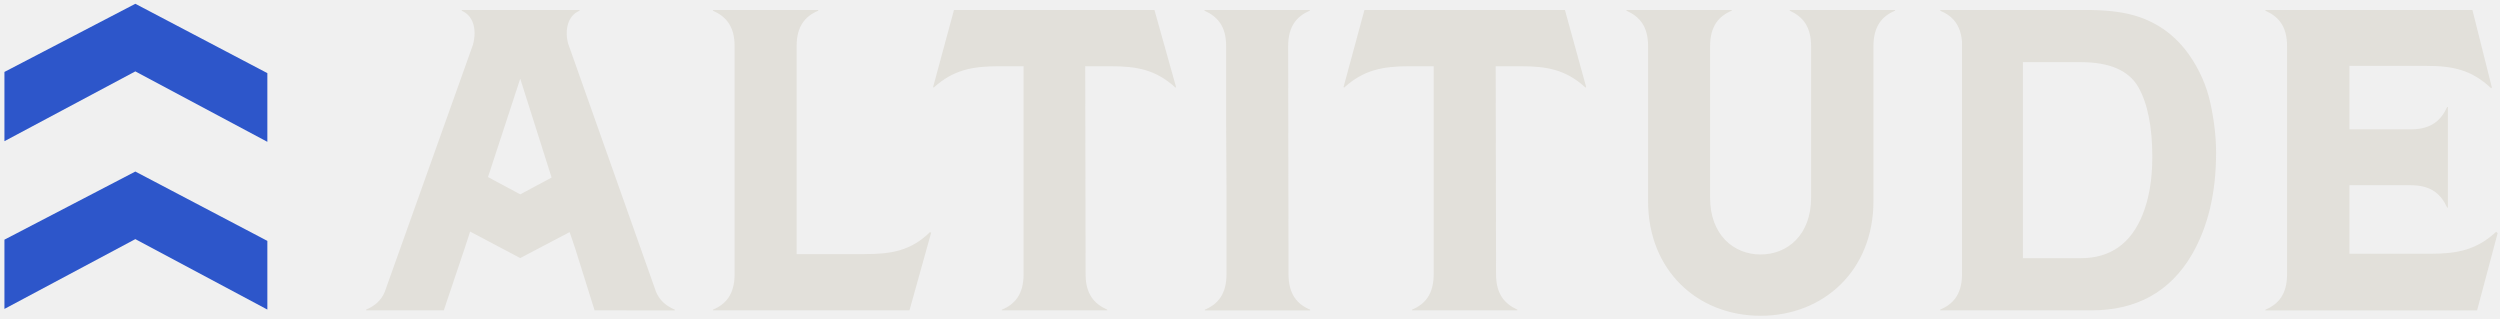
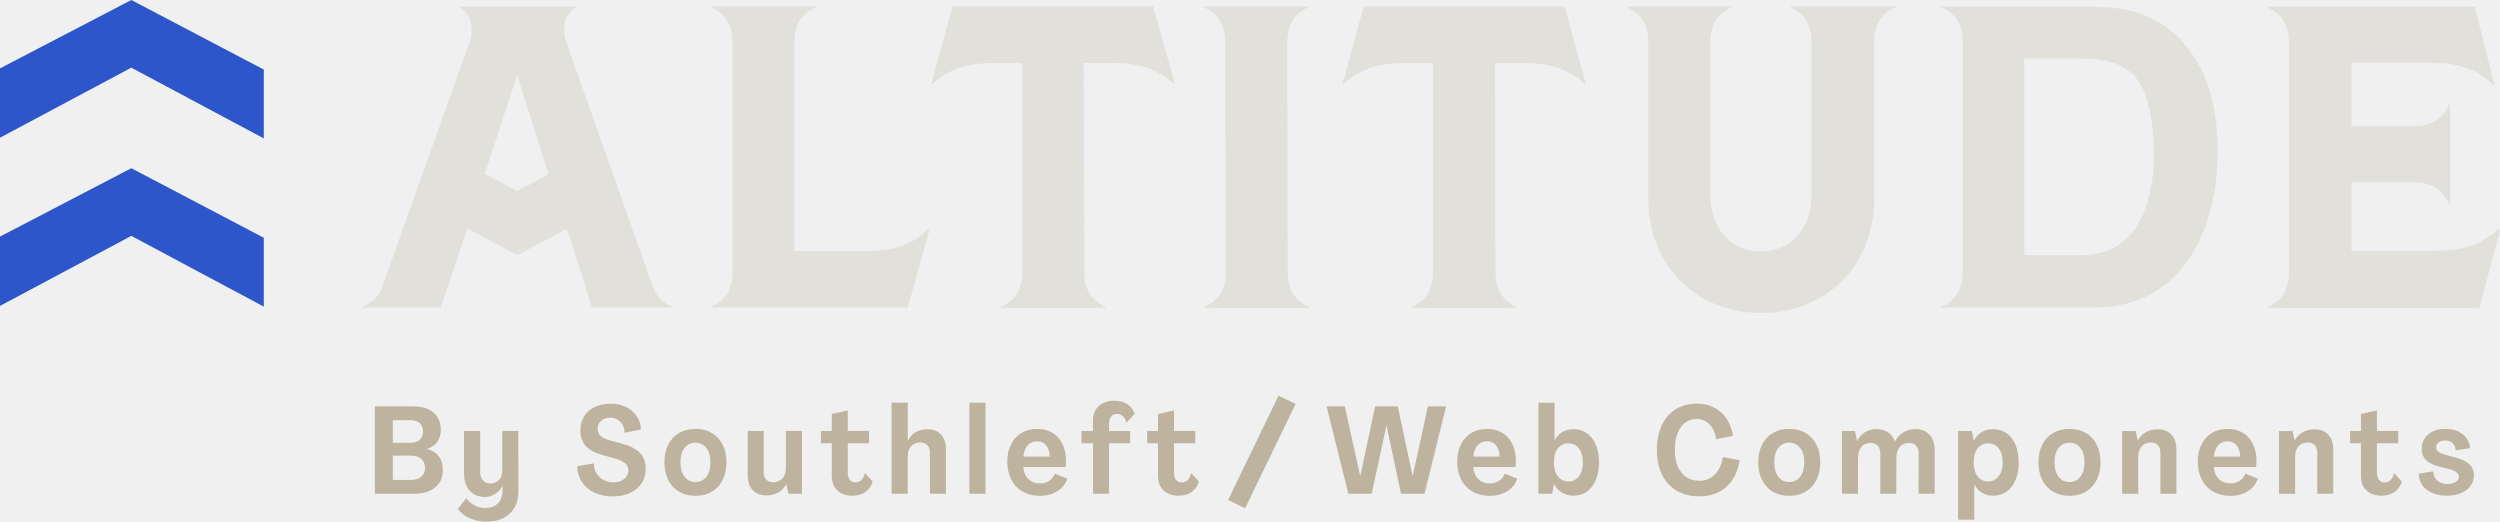
- <svg xmlns="http://www.w3.org/2000/svg" width="400" height="51" viewBox="0 0 400 51" fill="none">
-   <g clip-path="url(#clip0_196_2449)">
-     <path d="M42.776 38.542L21.654 27.447L0.71 38.346V49.426L21.654 38.259L42.776 49.531V38.542ZM42.776 11.701L21.654 0.606L0.71 11.508V22.588L21.654 11.421L42.776 22.694V11.705V11.701Z" fill="#2D56CA" />
-     <path d="M184.713 1.599L188.175 13.947L188.062 14.004C184.887 11.12 181.886 10.598 177.62 10.598H173.637L173.697 43.888C173.697 47.062 175.079 48.618 177.159 49.543V49.656H160.311V49.543C162.391 48.678 163.773 47.062 163.773 43.888V10.598H159.85C155.581 10.598 152.523 11.176 149.408 14.004L149.291 13.947L152.636 1.599H184.713ZM107.969 49.535V49.66H103.039L95.133 49.656L92.038 39.776L91.143 37.138L83.238 41.29L75.223 37.051L74.332 39.776L71.007 49.656H58.575C58.575 49.656 58.556 49.52 58.575 49.535C59.915 48.976 60.969 48.108 61.554 46.719L75.665 7.178C76.341 4.724 75.725 2.493 73.883 1.723C73.864 1.742 73.883 1.599 73.883 1.599H77.651H88.999H92.721C92.721 1.599 92.74 1.742 92.721 1.723C90.951 2.459 90.32 4.551 90.871 6.888L104.964 46.685C105.549 48.093 106.61 48.969 107.957 49.535H107.969ZM88.255 28.406L83.238 12.588L78.081 28.33L83.242 31.097L88.255 28.41V28.406ZM138.366 40.66H127.46V7.367C127.46 4.192 128.845 2.58 130.922 1.712V1.595H114.073V1.712C116.15 2.637 117.535 4.192 117.535 7.367V43.888C117.535 47.062 116.15 48.674 114.073 49.543V49.656H145.516L148.978 37.251L148.804 37.134C145.69 40.192 142.458 40.652 138.362 40.652L138.366 40.66ZM206.163 43.891L206.107 7.371C206.107 4.196 207.492 2.584 209.569 1.716V1.599H192.72V1.716C194.797 2.641 196.182 4.196 196.182 7.371V20.006L196.239 30.161V43.891C196.239 47.066 194.853 48.678 192.777 49.546V49.66H209.625V49.546C207.549 48.682 206.163 47.066 206.163 43.891ZM399.393 37.081C396.278 39.965 393.221 40.599 388.951 40.599H375.912V29.636H385.719C389.008 29.636 390.567 31.078 391.548 33.215H391.665V17.118H391.548C390.567 19.251 389.011 20.697 385.719 20.697H375.912V10.542H388.2C392.469 10.542 395.471 11.176 398.585 14.121L398.702 14.004L395.588 1.599H362.468V1.716C364.545 2.641 365.93 4.196 365.93 7.371V43.891C365.93 47.066 364.545 48.678 362.468 49.546V49.663H396.335L399.623 37.315L399.393 37.085V37.081ZM353.661 16.499C354.269 19.281 354.575 21.931 354.575 24.453C354.575 30.845 353.291 36.254 350.728 40.69C347.251 46.666 341.883 49.656 334.623 49.656H310.436C310.436 49.656 310.417 49.52 310.436 49.535C312.448 48.697 313.815 47.157 313.92 44.201V6.687C313.717 3.973 312.384 2.527 310.455 1.727C310.436 1.746 310.455 1.602 310.455 1.602H313.92H334.623C337.602 1.648 340.078 1.995 342.056 2.644C345.424 3.754 348.153 5.785 350.241 8.741C351.913 11.131 353.057 13.717 353.665 16.499H353.661ZM344.371 25.137C344.371 20.248 343.608 16.488 342.087 13.856C340.543 11.248 337.489 9.945 332.924 9.945H323.664V41.309H332.924C337.662 41.309 340.965 38.972 342.834 34.299C343.857 31.735 344.367 28.681 344.367 25.137H344.371ZM218.308 1.599L214.963 13.947L215.08 14.004C218.195 11.176 221.253 10.598 225.522 10.598H229.388V43.888C229.388 47.062 228.003 48.674 225.926 49.543V49.656H242.775V49.543C240.755 48.618 239.369 47.062 239.369 43.888L239.313 10.598H243.235C247.505 10.598 250.506 11.12 253.677 14.004L253.794 13.947L250.389 1.599H218.312H218.308ZM286.37 1.716C288.389 2.641 289.775 4.196 289.775 7.371V31.66C289.775 37.545 286.026 40.716 281.696 40.716C277.366 40.716 273.617 37.541 273.617 31.66V7.367C273.617 4.192 275.003 2.58 277.079 1.712V1.595H260.231V1.712C262.307 2.637 263.692 4.192 263.692 7.367V32.177C263.692 43.314 271.654 50.524 281.692 50.524C291.73 50.524 299.752 43.314 299.752 32.177V7.367C299.752 4.192 301.138 2.58 303.214 1.712V1.595H286.366V1.712L286.37 1.716Z" fill="#E2E0DA" />
+ <svg xmlns="http://www.w3.org/2000/svg" id="b" width="1056.7" height="220.5" viewBox="0 0 1056.7 220.5">
+   <g id="c">
+     <path d="M111.5,100.5l-56-29.4L0,100v29.3l55.5-29.6,56,29.9v-29.1ZM111.5,29.4L55.5,0,0,28.9v29.3l55.5-29.6,56,29.9v-29.1Z" fill="#2d56ca" stroke-width="0" />
+     <path d="M487.4,2.7l9.2,32.7-.3.2c-8.4-7.6-16.4-9-27.7-9h-10.5l.2,88.2c0,8.4,3.7,12.5,9.2,15v.3h-44.6v-.3c5.5-2.3,9.2-6.6,9.2-15V26.6h-10.4c-11.3,0-19.4,1.5-27.7,9l-.3-.2,8.9-32.7h84.8ZM284.2,129.7v.3h-34l-8.2-26.2-2.4-7-20.9,11-21.2-11.2-2.4,7.2-8.8,26.2h-33v-.3c3.5-1.5,6.3-3.8,7.9-7.5l37.4-104.7c1.8-6.5.2-12.4-4.7-14.4v-.3h50s0,.4,0,.3c-4.7,2-6.4,7.5-4.9,13.7l37.3,105.4c1.5,3.6,4.3,6,7.9,7.5h0ZM231.9,73.7l-13.3-41.9-13.7,41.7,13.7,7.3,13.3-7.1ZM364.7,106.1h-28.9V18c0-8.4,3.7-12.7,9.2-15v-.3h-44.6v.3c5.5,2.4,9.2,6.6,9.2,15v96.7c0,8.4-3.7,12.7-9.2,15v.3h83.3l9.2-32.9-.5-.3c-8.3,8.1-16.9,9.3-27.7,9.3ZM544.3,114.7l-.2-96.7c0-8.4,3.7-12.7,9.2-15v-.3h-44.6v.3c5.5,2.4,9.2,6.6,9.2,15v33.5l.2,26.9v36.4c0,8.4-3.7,12.7-9.2,15v.3h44.6v-.3c-5.6-2.4-9.2-6.7-9.2-15.1ZM1056.1,96.7c-8.3,7.6-16.4,9.3-27.7,9.3h-34.5v-29h26c8.7,0,12.8,3.8,15.4,9.5h.3v-42.6h-.3c-2.6,5.7-6.7,9.5-15.4,9.5h-26v-26.9h32.6c11.3,0,19.3,1.7,27.5,9.5l.3-.3-8.3-32.9h-87.7v.3c5.5,2.4,9.2,6.6,9.2,15v96.7c0,8.4-3.7,12.7-9.2,15v.3h89.7l8.7-32.7-.6-.7ZM935,42.2c1.6,7.4,2.4,14.4,2.4,21.1,0,16.9-3.4,31.3-10.2,43-9.2,15.8-23.4,23.7-42.7,23.7h-64.1v-.3c5.3-2.2,8.9-6.3,9.2-14.1V16.2c-.5-7.2-4.1-11-9.2-13.1v-.3h64c7.9.1,14.5,1,19.7,2.8,8.9,2.9,16.1,8.3,21.7,16.2,4.5,6.1,7.6,13,9.2,20.4h0ZM910.4,65c0-13-2-22.9-6-29.9-4.1-6.9-12.2-10.4-24.3-10.4h-24.5v83.1h24.5c12.6,0,21.3-6.2,26.3-18.6,2.6-6.7,4-14.8,4-24.2h0ZM576.4,2.7l-8.9,32.7.3.2c8.3-7.5,16.4-9,27.7-9h10.2v88.2c0,8.4-3.7,12.7-9.2,15v.3h44.6v-.3c-5.3-2.4-9-6.6-9-15l-.2-88.2h10.4c11.3,0,19.3,1.4,27.7,9l.3-.2-9-32.7h-84.9ZM756.7,3c5.3,2.4,9,6.6,9,15v64.3c0,15.6-9.9,24-21.4,24s-21.4-8.4-21.4-24V18c0-8.4,3.7-12.7,9.2-15v-.3h-44.6v.3c5.5,2.4,9.2,6.6,9.2,15v65.7c0,29.5,21.1,48.6,47.7,48.6s47.8-19.1,47.8-48.6V18c0-8.4,3.7-12.7,9.2-15v-.3h-44.6v.3h-.1Z" fill="#e2e0da" stroke-width="0" />
+     <path d="M158.44,171.77h16.22c3.67,0,6.53.87,8.58,2.6,2.05,1.73,3.07,4.18,3.07,7.33,0,2.01-.52,3.73-1.56,5.15-1.04,1.42-2.48,2.38-4.32,2.86v.1c2.15.49,3.81,1.48,4.99,2.99,1.18,1.51,1.77,3.42,1.77,5.75,0,3.19-1.07,5.68-3.22,7.46-2.15,1.79-5.17,2.68-9.05,2.68h-16.48v-36.92ZM173.52,187.16c1.66,0,2.96-.42,3.9-1.27s1.4-2.02,1.4-3.51-.47-2.66-1.4-3.51c-.94-.85-2.24-1.27-3.9-1.27h-7.49v9.57h7.49ZM173.52,202.87c1.91,0,3.41-.45,4.5-1.35,1.09-.9,1.64-2.17,1.64-3.8s-.55-2.89-1.64-3.8c-1.09-.9-2.59-1.35-4.5-1.35h-7.49v10.3h7.49ZM198.63,219.09c-2.11-.94-3.81-2.25-5.1-3.95l3.54-4.58c.94,1.32,2.11,2.34,3.51,3.07,1.4.73,2.92,1.09,4.55,1.09,2.25,0,4.03-.66,5.33-1.98s1.95-3.14,1.95-5.46v-1.92h-.05c-.76,1.46-1.79,2.6-3.09,3.43-1.3.83-2.71,1.25-4.24,1.25-2.74,0-4.91-.88-6.5-2.65-1.59-1.77-2.39-4.18-2.39-7.23v-17.99h6.81v17.26c0,1.49.38,2.69,1.14,3.59.76.9,1.82,1.35,3.17,1.35,1.49,0,2.7-.49,3.64-1.48s1.4-2.3,1.4-3.93v-16.8h6.76l.05,25.43c0,4.02-1.21,7.18-3.61,9.46-2.41,2.29-5.69,3.43-9.85,3.43-2.57,0-4.91-.47-7.02-1.4ZM251.31,208.28c-2.22-1.04-3.98-2.52-5.28-4.45s-2-4.17-2.11-6.73l7.07-1.25c.07,2.39.88,4.32,2.42,5.8,1.54,1.47,3.48,2.21,5.8,2.21,1.94,0,3.49-.48,4.65-1.43,1.16-.95,1.74-2.16,1.74-3.61,0-1.18-.43-2.16-1.3-2.94-.87-.78-2.25-1.45-4.16-2l-5.1-1.46c-3.4-.9-5.87-2.19-7.41-3.87-1.54-1.68-2.31-3.89-2.31-6.63,0-2.22.51-4.18,1.53-5.88,1.02-1.7,2.5-3.02,4.45-3.98,1.94-.95,4.21-1.43,6.81-1.43,2.39,0,4.53.45,6.42,1.35,1.89.9,3.4,2.18,4.52,3.82,1.13,1.65,1.76,3.54,1.9,5.69l-6.92,1.46c-.07-1.91-.67-3.45-1.79-4.63-1.13-1.18-2.54-1.77-4.24-1.77s-2.94.44-3.93,1.33c-.99.88-1.48,2-1.48,3.35,0,1.21.41,2.21,1.22,2.99.81.78,2.12,1.41,3.93,1.9l5.04,1.4c3.5.9,6.07,2.2,7.7,3.9,1.63,1.7,2.44,3.93,2.44,6.71,0,2.29-.56,4.32-1.69,6.08-1.13,1.77-2.75,3.15-4.86,4.13-2.11.99-4.59,1.48-7.44,1.48s-5.43-.52-7.64-1.56ZM287.03,207.83c-1.98-1.16-3.5-2.82-4.58-4.97-1.07-2.15-1.61-4.64-1.61-7.49s.54-5.32,1.61-7.44c1.07-2.11,2.6-3.75,4.58-4.91,1.98-1.16,4.28-1.74,6.92-1.74s4.94.58,6.92,1.74c1.98,1.16,3.5,2.8,4.58,4.91,1.07,2.12,1.61,4.59,1.61,7.44s-.54,5.34-1.61,7.49c-1.07,2.15-2.6,3.8-4.58,4.97s-4.28,1.74-6.92,1.74-4.94-.58-6.92-1.74ZM298.58,201.49c1.14-1.51,1.72-3.54,1.72-6.11s-.57-4.54-1.72-6.03-2.69-2.24-4.63-2.24-3.48.75-4.63,2.24-1.72,3.5-1.72,6.03.57,4.6,1.72,6.11,2.69,2.26,4.63,2.26,3.48-.75,4.63-2.26ZM318.15,207.16c-1.4-1.51-2.11-3.61-2.11-6.32v-18.67h6.76v17.37c0,1.35.35,2.41,1.07,3.17.71.76,1.67,1.14,2.89,1.14,1.63,0,2.94-.54,3.93-1.61.99-1.07,1.48-2.51,1.48-4.32v-15.76h6.81v26.52h-5.72l-.88-4h-.05c-.83,1.53-1.97,2.7-3.41,3.51-1.44.81-3.08,1.22-4.91,1.22-2.5,0-4.45-.75-5.85-2.26ZM353.88,207.26c-1.54-1.51-2.31-3.58-2.31-6.21v-13.68h-4.58v-5.2h4.58v-7.18l6.76-1.51v8.68h9v5.2h-9v12.48c0,1.28.29,2.28.86,2.99.57.71,1.36,1.07,2.37,1.07,2.08,0,3.41-1.32,4-3.95l3.28,3.59c-.52,1.87-1.53,3.34-3.04,4.39-1.51,1.06-3.34,1.59-5.49,1.59-2.74,0-4.88-.75-6.42-2.26ZM376.89,170.21h6.81v15.96h.05c.83-1.53,1.95-2.7,3.35-3.51,1.4-.81,3.02-1.22,4.86-1.22,2.46,0,4.39.75,5.77,2.24,1.39,1.49,2.08,3.61,2.08,6.34v18.67h-6.76v-17.37c0-1.35-.36-2.41-1.07-3.17-.71-.76-1.67-1.14-2.89-1.14-1.66,0-2.98.53-3.95,1.59-.97,1.06-1.46,2.5-1.46,4.34v15.76h-6.81v-38.48ZM409.75,170.21h6.81v38.48h-6.81v-38.48ZM432.32,207.81c-2.08-1.18-3.69-2.86-4.84-5.04-1.14-2.18-1.72-4.71-1.72-7.59s.52-5.21,1.56-7.31c1.04-2.1,2.51-3.72,4.42-4.86,1.91-1.14,4.12-1.72,6.66-1.72s4.61.56,6.45,1.66c1.84,1.11,3.25,2.7,4.24,4.76.99,2.06,1.48,4.46,1.48,7.2,0,1.21-.07,2.05-.21,2.5h-17.84c.17,2.15.89,3.84,2.16,5.07,1.27,1.23,2.9,1.85,4.91,1.85,1.49,0,2.79-.36,3.9-1.09,1.11-.73,1.91-1.73,2.39-3.02l5.25,2.08c-.73,2.25-2.14,4.03-4.24,5.33-2.1,1.3-4.53,1.95-7.31,1.95s-5.2-.59-7.28-1.77ZM443.71,192.99c-.1-2.04-.62-3.63-1.53-4.76-.92-1.13-2.18-1.69-3.77-1.69-1.7,0-3.04.56-4.03,1.69-.99,1.13-1.6,2.71-1.85,4.76h11.18ZM461.96,187.37h-4.84v-5.2h4.84v-4.42c0-2.56.82-4.6,2.47-6.11,1.65-1.51,3.86-2.26,6.63-2.26,2.15,0,3.97.49,5.46,1.48,1.49.99,2.51,2.35,3.07,4.08l-3.43,3.69c-.28-1.11-.77-2-1.48-2.68-.71-.68-1.55-1.01-2.52-1.01s-1.82.36-2.44,1.07c-.62.71-.94,1.64-.94,2.78v3.38h8.89v5.2h-8.89v21.32h-6.76l-.05-21.32ZM491.78,207.26c-1.54-1.51-2.31-3.58-2.31-6.21v-13.68h-4.58v-5.2h4.58v-7.18l6.76-1.51v8.68h9v5.2h-9v12.48c0,1.28.29,2.28.86,2.99.57.71,1.36,1.07,2.37,1.07,2.08,0,3.41-1.32,4-3.95l3.28,3.59c-.52,1.87-1.53,3.34-3.04,4.39-1.51,1.06-3.34,1.59-5.49,1.59-2.74,0-4.88-.75-6.42-2.26ZM560.7,171.77h7.7l6.5,29.28h.1l6.24-29.28h9.57l6.24,29.28h.1l6.4-29.28h7.7l-9.15,36.92h-9.93l-6.08-28.7h-.1l-6.19,28.7h-9.88l-9.2-36.92ZM622.48,207.81c-2.08-1.18-3.69-2.86-4.84-5.04-1.14-2.18-1.72-4.71-1.72-7.59s.52-5.21,1.56-7.31c1.04-2.1,2.51-3.72,4.42-4.86,1.91-1.14,4.12-1.72,6.66-1.72s4.61.56,6.45,1.66c1.84,1.11,3.25,2.7,4.24,4.76.99,2.06,1.48,4.46,1.48,7.2,0,1.21-.07,2.05-.21,2.5h-17.84c.17,2.15.89,3.84,2.16,5.07,1.27,1.23,2.9,1.85,4.91,1.85,1.49,0,2.79-.36,3.9-1.09,1.11-.73,1.91-1.73,2.39-3.02l5.25,2.08c-.73,2.25-2.14,4.03-4.24,5.33-2.1,1.3-4.53,1.95-7.31,1.95s-5.2-.59-7.28-1.77ZM633.87,192.99c-.1-2.04-.62-3.63-1.53-4.76-.92-1.13-2.18-1.69-3.77-1.69-1.7,0-3.04.56-4.03,1.69-.99,1.13-1.6,2.71-1.85,4.76h11.18ZM660.21,208.2c-1.44-.85-2.54-2.05-3.3-3.61h-.05l-.78,4.11h-5.82v-38.48h6.81v15.91h.05c.8-1.52,1.88-2.69,3.25-3.51,1.37-.81,2.94-1.22,4.71-1.22,2.15,0,4.04.57,5.67,1.72,1.63,1.14,2.89,2.77,3.77,4.89.88,2.12,1.33,4.59,1.33,7.44s-.44,5.32-1.33,7.44c-.88,2.12-2.14,3.74-3.77,4.89-1.63,1.14-3.52,1.72-5.67,1.72-1.8,0-3.42-.42-4.86-1.27ZM667.38,201.31c1.13-1.46,1.69-3.41,1.69-5.88s-.56-4.38-1.69-5.85c-1.13-1.47-2.61-2.21-4.45-2.21s-3.36.73-4.47,2.18c-1.11,1.46-1.66,3.42-1.66,5.88s.55,4.42,1.66,5.88c1.11,1.46,2.6,2.18,4.47,2.18s3.32-.73,4.45-2.18ZM708.75,207.44c-2.7-1.59-4.78-3.87-6.24-6.81s-2.18-6.41-2.18-10.4.68-7.46,2.05-10.43c1.37-2.96,3.34-5.23,5.9-6.81,2.56-1.58,5.56-2.37,9-2.37,4.02,0,7.39,1.21,10.11,3.61,2.72,2.41,4.43,5.75,5.12,10.01l-7.07,1.4c-.45-2.7-1.4-4.8-2.83-6.29-1.44-1.49-3.23-2.24-5.38-2.24-2.88,0-5.15,1.17-6.81,3.51-1.66,2.34-2.5,5.54-2.5,9.59s.93,7.19,2.78,9.52c1.85,2.32,4.39,3.48,7.62,3.48,2.6,0,4.78-.89,6.55-2.68,1.77-1.79,2.88-4.22,3.33-7.31l7.07,1.3c-.42,3.12-1.38,5.83-2.89,8.14-1.51,2.31-3.47,4.07-5.88,5.3-2.41,1.23-5.14,1.85-8.19,1.85-3.67,0-6.86-.8-9.57-2.39ZM749.36,207.83c-1.98-1.16-3.5-2.82-4.58-4.97-1.07-2.15-1.61-4.64-1.61-7.49s.54-5.32,1.61-7.44c1.07-2.11,2.6-3.75,4.58-4.91,1.98-1.16,4.28-1.74,6.92-1.74s4.94.58,6.92,1.74c1.98,1.16,3.5,2.8,4.58,4.91,1.07,2.12,1.61,4.59,1.61,7.44s-.54,5.34-1.61,7.49c-1.07,2.15-2.6,3.8-4.58,4.97s-4.28,1.74-6.92,1.74-4.94-.58-6.92-1.74ZM760.9,201.49c1.14-1.51,1.72-3.54,1.72-6.11s-.57-4.54-1.72-6.03-2.69-2.24-4.63-2.24-3.48.75-4.63,2.24-1.72,3.5-1.72,6.03.57,4.6,1.72,6.11,2.69,2.26,4.63,2.26,3.48-.75,4.63-2.26ZM778.53,182.17h5.56l.83,4.26h.05c.73-1.59,1.82-2.83,3.28-3.72,1.46-.88,3.1-1.33,4.94-1.33s3.52.45,4.84,1.35c1.32.9,2.27,2.18,2.86,3.85h.05c.94-1.7,2.16-2.99,3.67-3.87,1.51-.88,3.18-1.33,5.02-1.33,2.56,0,4.56.81,5.98,2.42,1.42,1.61,2.13,3.84,2.13,6.68v18.2h-6.81l.05-17.21c0-1.32-.37-2.36-1.12-3.12-.75-.76-1.78-1.14-3.09-1.14-1.63,0-2.9.57-3.82,1.72-.92,1.14-1.38,2.69-1.38,4.63l-.05,15.13h-6.76v-17.21c0-1.32-.37-2.36-1.12-3.12-.75-.76-1.78-1.14-3.09-1.14-1.63,0-2.9.57-3.82,1.72-.92,1.14-1.38,2.69-1.38,4.63v15.13h-6.81v-26.52ZM827.67,182.17h5.82l.78,4.11h.05c.76-1.56,1.86-2.76,3.3-3.61,1.44-.85,3.06-1.27,4.86-1.27,2.15,0,4.04.57,5.67,1.72,1.63,1.14,2.89,2.77,3.77,4.89.88,2.12,1.33,4.59,1.33,7.44s-.44,5.32-1.33,7.44c-.88,2.12-2.14,3.74-3.77,4.89-1.63,1.14-3.52,1.72-5.67,1.72-1.77,0-3.34-.41-4.71-1.22-1.37-.81-2.45-1.98-3.25-3.51h-.05v14.87h-6.81v-37.44ZM844.8,201.28c1.13-1.47,1.69-3.42,1.69-5.85s-.56-4.42-1.69-5.88c-1.13-1.46-2.61-2.18-4.45-2.18s-3.36.73-4.47,2.18c-1.11,1.46-1.66,3.42-1.66,5.88s.55,4.42,1.66,5.88c1.11,1.46,2.6,2.18,4.47,2.18s3.32-.74,4.45-2.21ZM867.81,207.83c-1.98-1.16-3.5-2.82-4.58-4.97-1.07-2.15-1.61-4.64-1.61-7.49s.54-5.32,1.61-7.44c1.07-2.11,2.6-3.75,4.58-4.91,1.98-1.16,4.28-1.74,6.92-1.74s4.94.58,6.92,1.74c1.98,1.16,3.5,2.8,4.58,4.91,1.07,2.12,1.61,4.59,1.61,7.44s-.54,5.34-1.61,7.49c-1.07,2.15-2.6,3.8-4.58,4.97s-4.28,1.74-6.92,1.74-4.94-.58-6.92-1.74ZM879.36,201.49c1.14-1.51,1.72-3.54,1.72-6.11s-.57-4.54-1.72-6.03-2.69-2.24-4.63-2.24-3.48.75-4.63,2.24-1.72,3.5-1.72,6.03.57,4.6,1.72,6.11,2.69,2.26,4.63,2.26,3.48-.75,4.63-2.26ZM917.81,183.71c1.4,1.51,2.11,3.61,2.11,6.32v18.67h-6.76v-17.37c0-1.35-.36-2.41-1.07-3.17-.71-.76-1.67-1.14-2.89-1.14-1.63,0-2.94.54-3.93,1.61-.99,1.08-1.48,2.51-1.48,4.32v15.76h-6.81v-26.52h5.72l.88,4h.05c.83-1.53,1.97-2.7,3.41-3.51,1.44-.81,3.08-1.22,4.91-1.22,2.5,0,4.45.75,5.85,2.26ZM935.52,207.81c-2.08-1.18-3.69-2.86-4.84-5.04-1.14-2.18-1.72-4.71-1.72-7.59s.52-5.21,1.56-7.31c1.04-2.1,2.51-3.72,4.42-4.86,1.91-1.14,4.12-1.72,6.66-1.72s4.61.56,6.45,1.66c1.84,1.11,3.25,2.7,4.24,4.76.99,2.06,1.48,4.46,1.48,7.2,0,1.21-.07,2.05-.21,2.5h-17.84c.17,2.15.89,3.84,2.16,5.07,1.27,1.23,2.9,1.85,4.91,1.85,1.49,0,2.79-.36,3.9-1.09,1.11-.73,1.91-1.73,2.39-3.02l5.25,2.08c-.73,2.25-2.14,4.03-4.24,5.33-2.1,1.3-4.53,1.95-7.31,1.95s-5.2-.59-7.28-1.77ZM946.9,192.99c-.1-2.04-.62-3.63-1.53-4.76-.92-1.13-2.18-1.69-3.77-1.69-1.7,0-3.04.56-4.03,1.69-.99,1.13-1.6,2.71-1.85,4.76h11.18ZM984.11,183.71c1.4,1.51,2.11,3.61,2.11,6.32v18.67h-6.76v-17.37c0-1.35-.36-2.41-1.07-3.17-.71-.76-1.67-1.14-2.89-1.14-1.63,0-2.94.54-3.93,1.61-.99,1.08-1.48,2.51-1.48,4.32v15.76h-6.81v-26.52h5.72l.88,4h.05c.83-1.53,1.97-2.7,3.41-3.51,1.44-.81,3.08-1.22,4.91-1.22,2.5,0,4.45.75,5.85,2.26ZM1000.23,207.26c-1.54-1.51-2.31-3.58-2.31-6.21v-13.68h-4.58v-5.2h4.58v-7.18l6.76-1.51v8.68h9v5.2h-9v12.48c0,1.28.29,2.28.86,2.99.57.71,1.36,1.07,2.37,1.07,2.08,0,3.41-1.32,4-3.95l3.28,3.59c-.52,1.87-1.53,3.34-3.04,4.39-1.51,1.06-3.34,1.59-5.49,1.59-2.74,0-4.88-.75-6.42-2.26ZM1025.84,207.08c-2.22-1.63-3.38-3.92-3.48-6.86l6.14-.99c.07,1.7.65,3.02,1.74,3.95,1.09.94,2.5,1.4,4.24,1.4,1.39,0,2.54-.28,3.46-.83.92-.55,1.38-1.3,1.38-2.24-.03-.8-.42-1.46-1.14-1.98-.73-.52-1.92-.99-3.59-1.4l-3.8-.99c-2.5-.66-4.32-1.58-5.46-2.76s-1.72-2.72-1.72-4.63c0-2.57.93-4.62,2.78-6.16,1.85-1.54,4.27-2.31,7.25-2.31s5.23.72,7.18,2.16c1.94,1.44,3.02,3.42,3.22,5.95l-6.08.99c-.07-1.35-.51-2.39-1.33-3.12-.81-.73-1.88-1.09-3.2-1.09-1.11,0-2.01.28-2.7.83-.69.55-1.04,1.27-1.04,2.13,0,.73.33,1.33.99,1.82.66.49,1.75.95,3.28,1.4l3.8.99c2.74.73,4.74,1.7,6.01,2.91,1.26,1.21,1.9,2.77,1.9,4.68,0,1.7-.49,3.2-1.46,4.5-.97,1.3-2.32,2.31-4.06,3.02-1.73.71-3.69,1.07-5.88,1.07-3.4,0-6.21-.82-8.42-2.44ZM547.61,170.74l-7.2-3.48-21.31,44.07,7.2,3.48,21.31-44.07Z" fill="#bdb39e" stroke-width="0" />
  </g>
-   <defs>
-     <clipPath id="clip0_196_2449">
-       <rect width="398.913" height="50" fill="white" transform="translate(0.710144 0.564941)" />
-     </clipPath>
-   </defs>
</svg>
